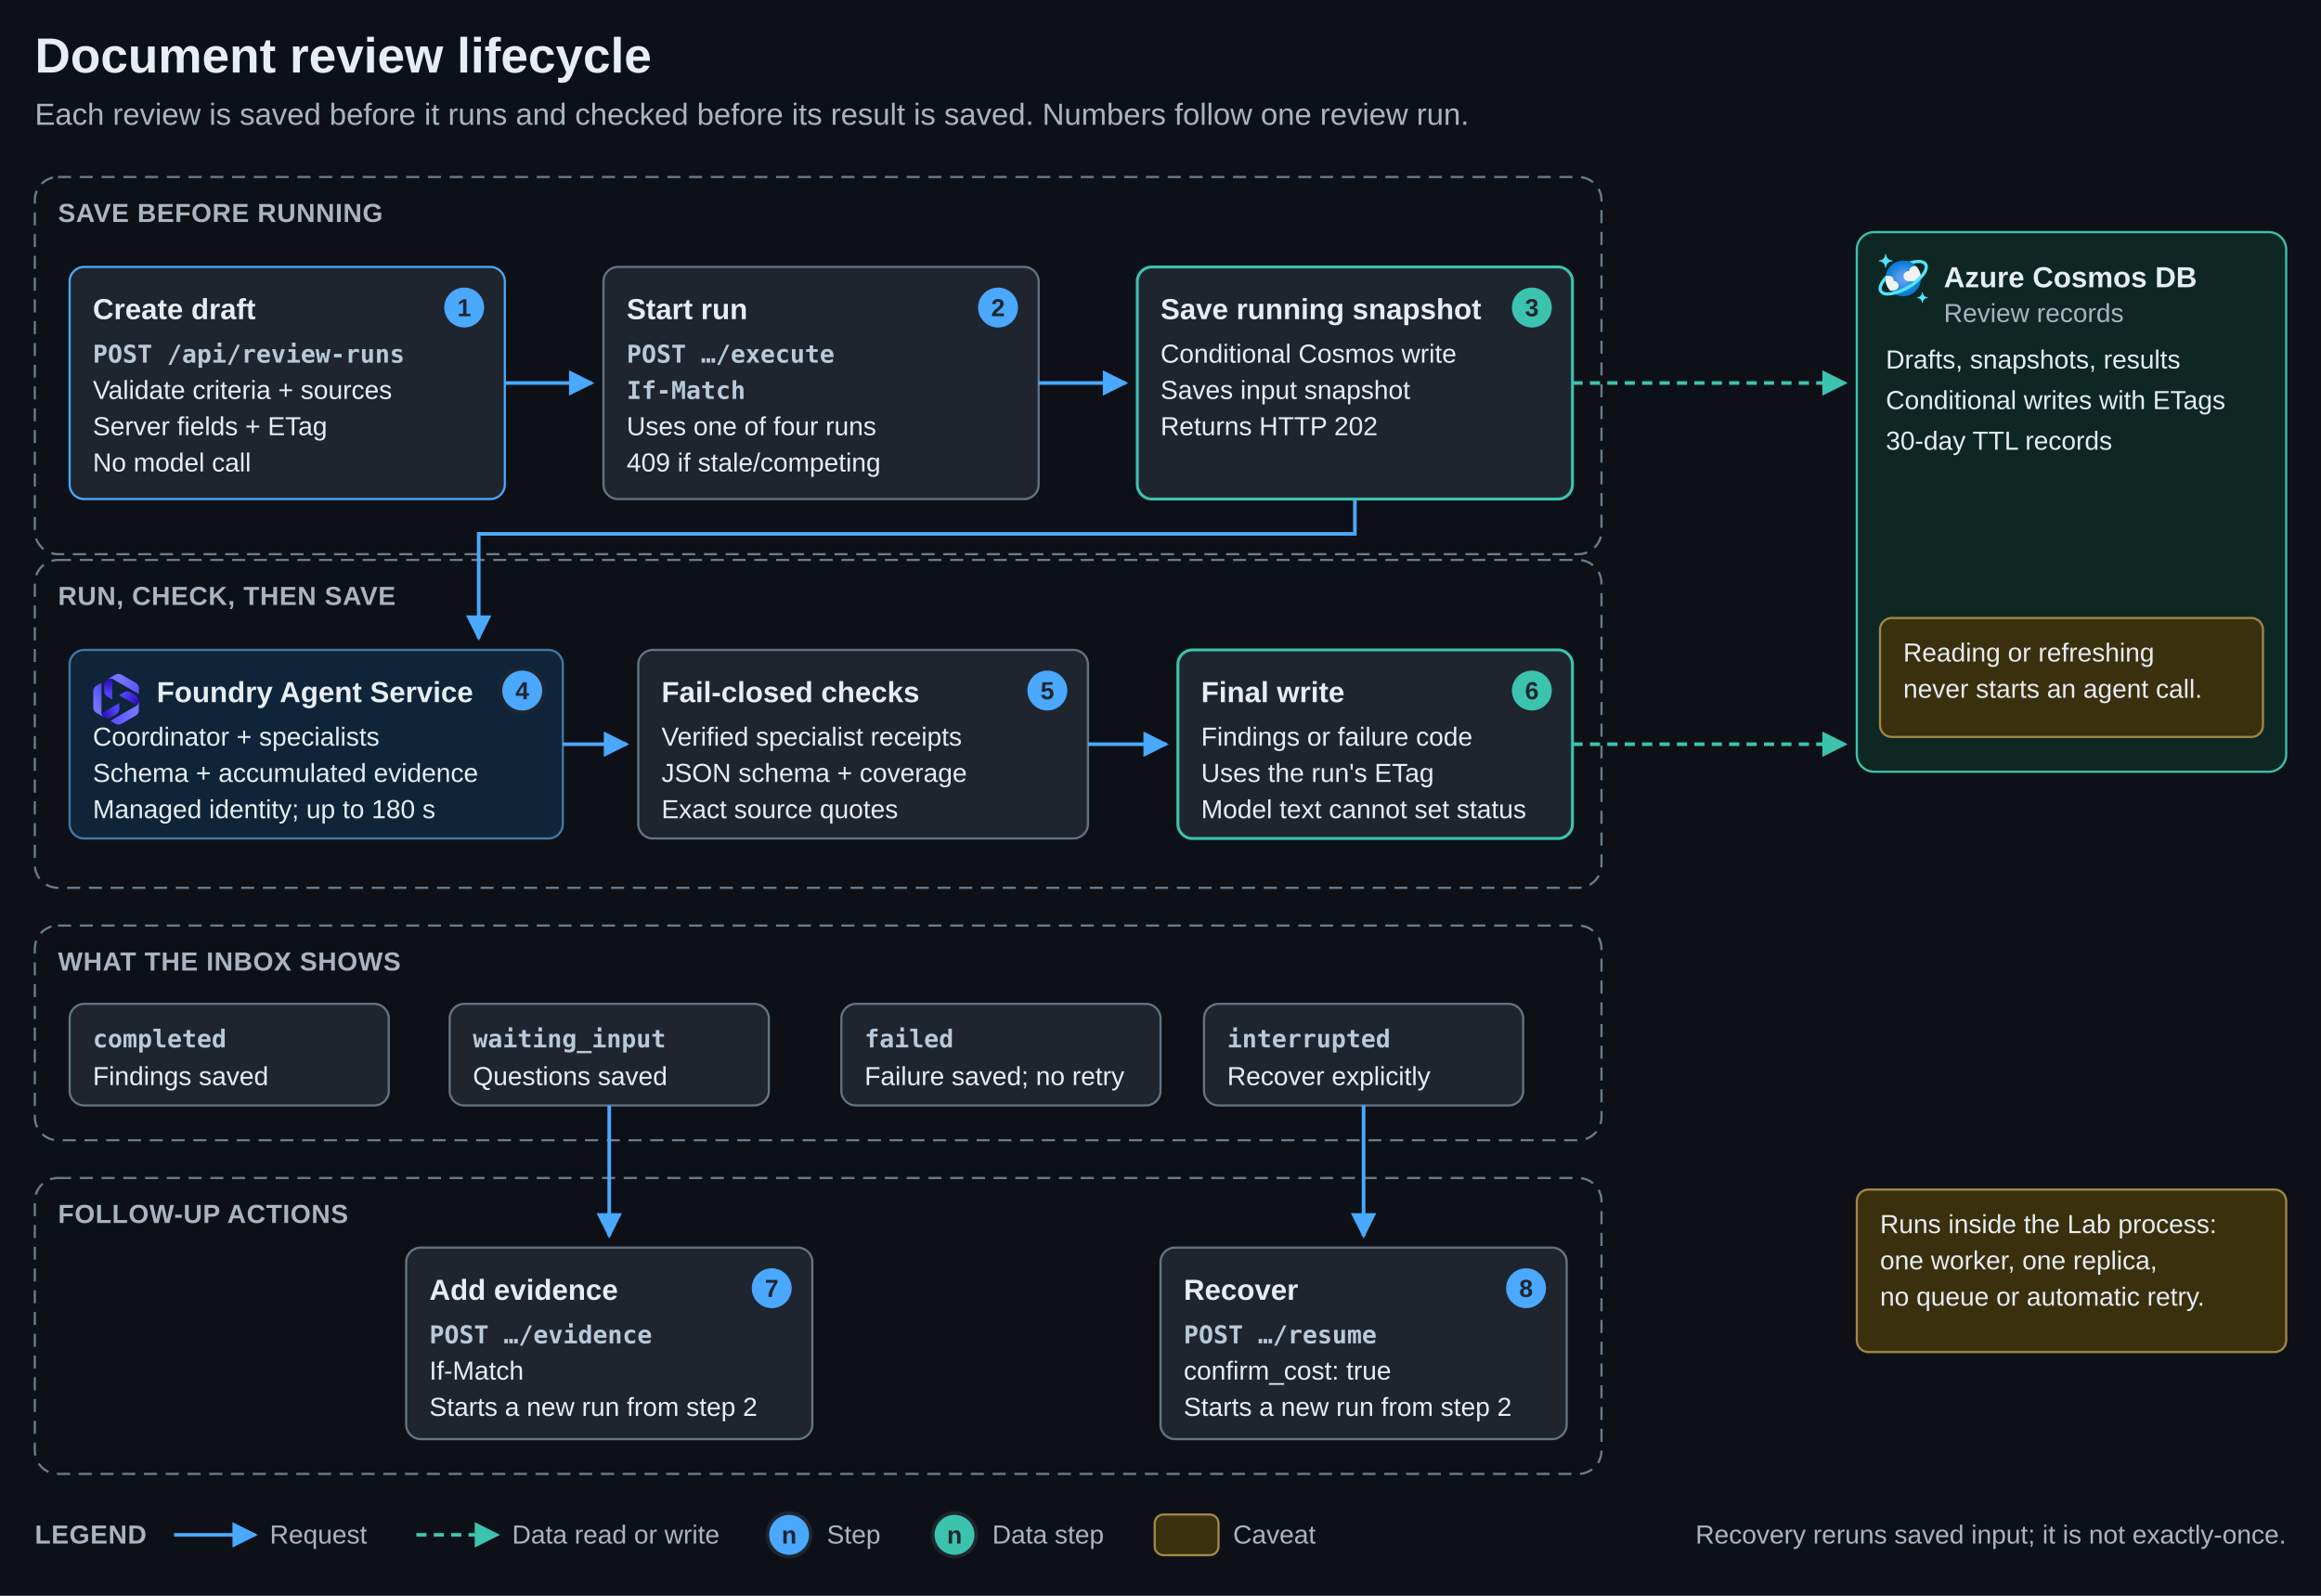
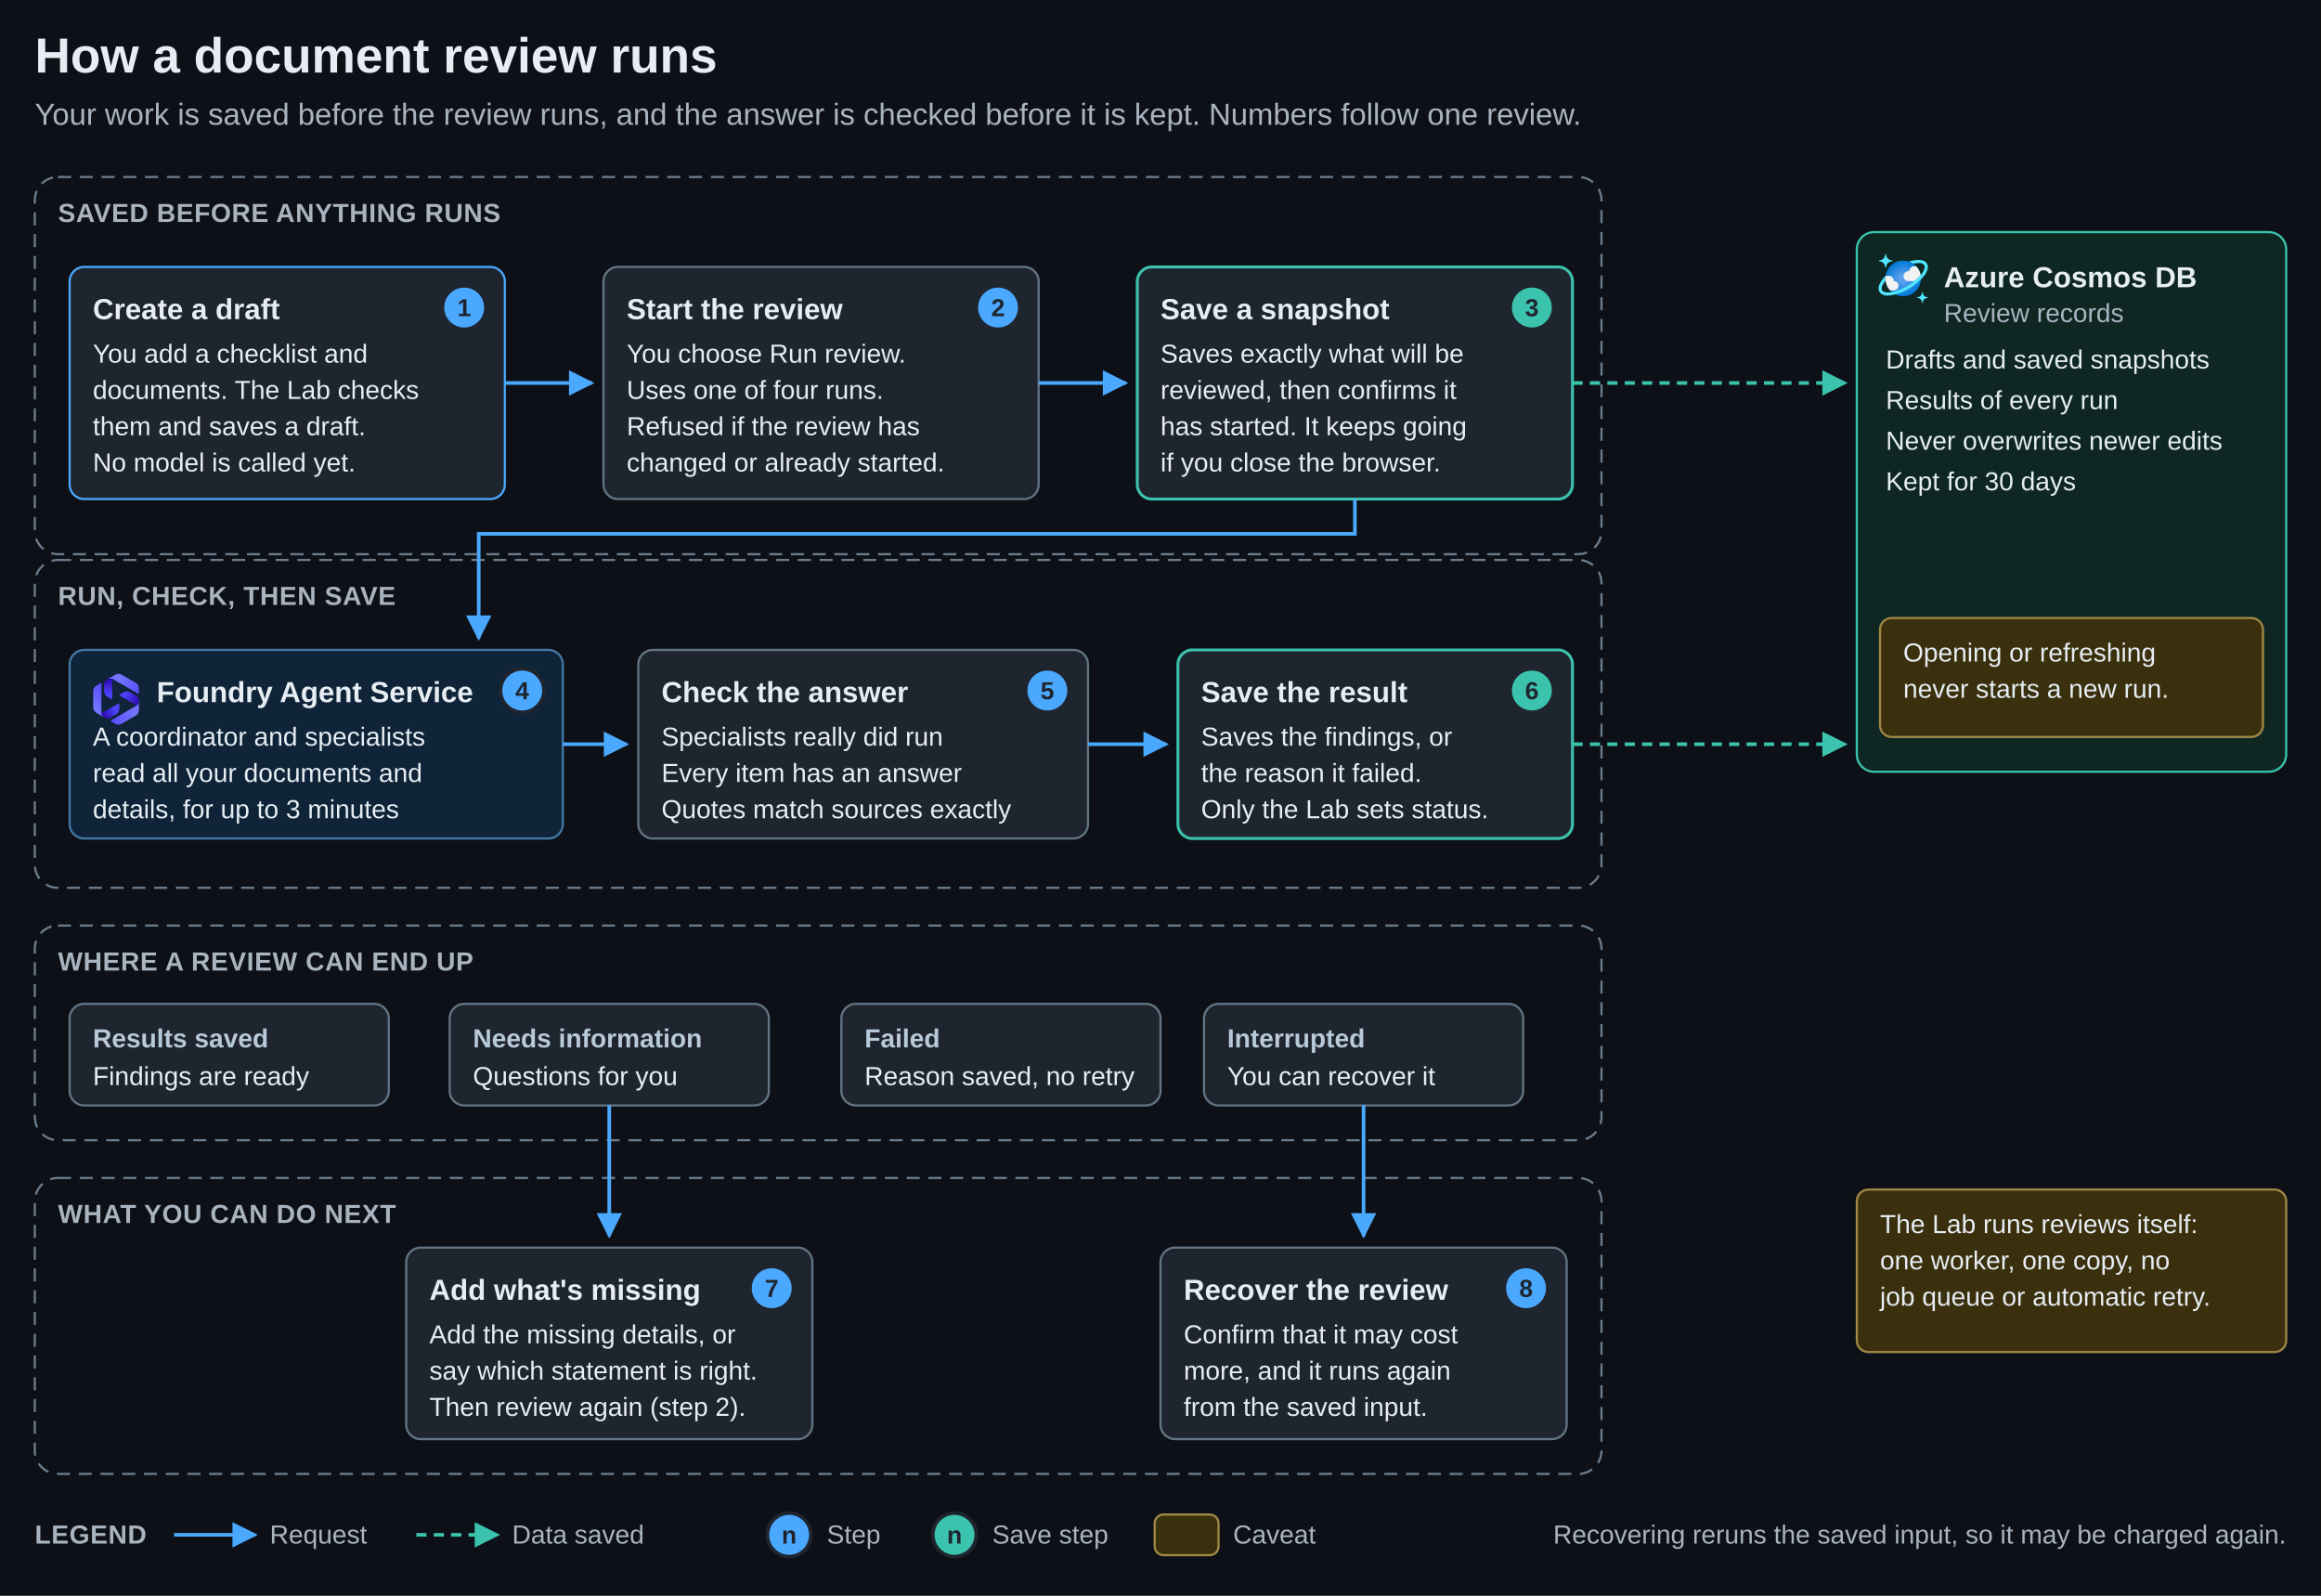
<svg xmlns="http://www.w3.org/2000/svg" width="1600" height="1100" viewBox="0 0 1600 1100" role="img" aria-labelledby="title desc" style="max-width:100%;height:auto">
  <defs>
    <marker id="blue" viewBox="0 0 10 10" refX="9" refY="5" markerWidth="7" markerHeight="7" orient="auto">
      <path d="M0 0L10 5L0 10z" fill="#4aa8ff" />
    </marker>
    <marker id="teal" viewBox="0 0 10 10" refX="9" refY="5" markerWidth="7" markerHeight="7" orient="auto">
      <path d="M0 0L10 5L0 10z" fill="#3cc3ae" />
    </marker>
    <style>
      text { font-family: 'Segoe UI', Arial, sans-serif; fill: #e6edf3; }
      .title { font-size: 34px; font-weight: 600; }
      .sub { font-size: 21px; fill: #a9b4c0; }
      .heading { font-size: 24px; font-weight: 600; }
      .name { font-size: 20px; font-weight: 600; }
      .body { font-size: 20px; }
      .detail { font-size: 18px; }
      .small { font-size: 18px; fill: #a9b4c0; }
      .pe { font-size: 18px; font-weight: 600; fill: #b8c9da; }
      .mono { font-family: Consolas, 'Cascadia Mono', monospace; font-size: 17px; font-weight: 600; fill: #b8c9da; }
      .cidr { font-family: Consolas, 'Cascadia Mono', monospace; font-size: 17px; fill: #a9b4c0; }
      .label { font-size: 18px; fill: #a9b4c0; font-weight: 600; }
      .boundary { font-size: 18px; font-weight: 600; fill: #a9b4c0; letter-spacing: 0.4px; }
      .num { font-family: 'Segoe UI', Arial, sans-serif; font-size: 17px; font-weight: 700; fill: #1f252e; }
      .request { fill: none; stroke: #4aa8ff; stroke-width: 2.5; marker-end: url(#blue); }
      .result { fill: none; stroke: #3cc3ae; stroke-width: 2.5; marker-end: url(#teal); }
      .data { fill: none; stroke: #3cc3ae; stroke-width: 2.5; stroke-dasharray: 7 5; marker-end: url(#teal); }
      .bus { fill: none; stroke: #3cc3ae; stroke-width: 2.5; stroke-dasharray: 7 5; }
      .line { fill: none; stroke: #4aa8ff; stroke-width: 2.5; }
      .link { fill: none; stroke: #6b7c8e; stroke-width: 2; }
    </style>
  </defs>
  <rect width="1600" height="1100" fill="#0d1117" />
-   <text x="24" y="50" class="title">Document review lifecycle</text>
-   <text x="24" y="86" class="sub">Each review is saved before it runs and checked before its result is saved. Numbers follow one review run.</text>
+   <text x="24" y="50" class="title">How a document review runs</text>
+   <text x="24" y="86" class="sub">Your work is saved before the review runs, and the answer is checked before it is kept. Numbers follow one review.</text>
  <rect x="1280" y="160" width="296" height="372" rx="12" fill="#0e2723" stroke="#3cc3ae" stroke-width="1.5" />
  <svg x="1294" y="174" width="36" height="36" viewBox="0 0 18 18">
    <defs>
      <radialGradient id="icon1-b25d0836-964a-4c84-8c20-855f66e8345e" cx="-105.006" cy="-10.409" r="5.954" gradientTransform="translate(117.739 19.644) scale(1.036 1.027)" gradientUnits="userSpaceOnUse">
        <stop offset="0.183" stop-color="#5ea0ef" />
        <stop offset="1" stop-color="#0078d4" />
      </radialGradient>
      <clipPath id="icon1-b36c7f5d-2ef1-4760-8a25-eeb9661f4e47">
        <path d="M14.969,7.53A6.137,6.137,0,1,1,7.574,2.987,6.137,6.137,0,0,1,14.969,7.53Z" fill="none" />
      </clipPath>
    </defs>
    <path d="M2.954,5.266a.175.175,0,0,1-.176-.176h0A2.012,2.012,0,0,0,.769,3.081a.176.176,0,0,1-.176-.175h0a.176.176,0,0,1,.176-.176A2.012,2.012,0,0,0,2.778.72.175.175,0,0,1,2.954.544h0A.175.175,0,0,1,3.13.72h0A2.012,2.012,0,0,0,5.139,2.729a.175.175,0,0,1,.176.176h0a.175.175,0,0,1-.176.176h0A2.011,2.011,0,0,0,3.13,5.09.177.177,0,0,1,2.954,5.266Z" fill="#50e6ff" />
    <path d="M15.611,17.456a.141.141,0,0,1-.141-.141h0a1.609,1.609,0,0,0-1.607-1.607.141.141,0,0,1-.141-.14h0a.141.141,0,0,1,.141-.141h0a1.608,1.608,0,0,0,1.607-1.607.141.141,0,0,1,.141-.141h0a.141.141,0,0,1,.141.141h0a1.608,1.608,0,0,0,1.607,1.607.141.141,0,1,1,0,.282h0a1.609,1.609,0,0,0-1.607,1.607A.141.141,0,0,1,15.611,17.456Z" fill="#50e6ff" />
    <g>
      <path d="M14.969,7.53A6.137,6.137,0,1,1,7.574,2.987,6.137,6.137,0,0,1,14.969,7.53Z" fill="url(#icon1-b25d0836-964a-4c84-8c20-855f66e8345e)" />
      <g clip-path="url(#icon1-b36c7f5d-2ef1-4760-8a25-eeb9661f4e47)">
        <path d="M5.709,13.115A1.638,1.638,0,1,0,5.714,9.84,1.307,1.307,0,0,0,5.721,9.7,1.651,1.651,0,0,0,4.06,8.064H2.832a6.251,6.251,0,0,0,1.595,5.051Z" fill="#f2f2f2" />
        <path d="M15.045,7.815c0-.015,0-.03-.007-.044a5.978,5.978,0,0,0-1.406-2.88,1.825,1.825,0,0,0-.289-.09,1.806,1.806,0,0,0-2.3,1.663,2,2,0,0,0-.2-.013,1.737,1.737,0,0,0-.581,3.374,1.451,1.451,0,0,0,.541.1h2.03A13.453,13.453,0,0,0,15.045,7.815Z" fill="#f2f2f2" />
      </g>
    </g>
    <path d="M17.191,3.832c-.629-1.047-2.1-1.455-4.155-1.149a14.606,14.606,0,0,0-2.082.452,6.456,6.456,0,0,1,1.528.767c.241-.053.483-.116.715-.151A7.49,7.49,0,0,1,14.3,3.662a2.188,2.188,0,0,1,1.959.725h0c.383.638.06,1.729-.886,3a16.723,16.723,0,0,1-4.749,4.051A16.758,16.758,0,0,1,4.8,13.7c-1.564.234-2.682,0-3.065-.636s-.06-1.73.886-2.995c.117-.157.146-.234.279-.392a6.252,6.252,0,0,1,.026-1.63A11.552,11.552,0,0,0,1.756,9.419C.517,11.076.181,12.566.809,13.613a3.165,3.165,0,0,0,2.9,1.249,8.434,8.434,0,0,0,1.251-.1,17.855,17.855,0,0,0,6.219-2.4,17.808,17.808,0,0,0,5.061-4.332C17.483,6.369,17.819,4.88,17.191,3.832Z" fill="#50e6ff" />
  </svg>
  <text x="1340" y="198" class="name">Azure Cosmos DB</text>
  <text x="1340" y="222" class="small">Review records</text>
-   <text x="1300" y="254" class="detail">Drafts, snapshots, results</text>
-   <text x="1300" y="282" class="detail">Conditional writes with ETags</text>
-   <text x="1300" y="310" class="detail">30-day TTL records</text>
+   <text x="1300" y="254" class="detail">Drafts and saved snapshots</text>
+   <text x="1300" y="282" class="detail">Results of every run</text>
+   <text x="1300" y="310" class="detail">Never overwrites newer edits</text>
+   <text x="1300" y="338" class="detail">Kept for 30 days</text>
  <rect x="24" y="122" width="1080" height="260" rx="16" fill="#0d1117" stroke="#6b7c8e" stroke-width="1.5" stroke-dasharray="9 6" />
-   <text x="40" y="153" class="boundary">SAVE BEFORE RUNNING</text>
+   <text x="40" y="153" class="boundary">SAVED BEFORE ANYTHING RUNS</text>
  <rect x="48" y="184" width="300" height="160" rx="10" fill="#1f252e" stroke="#4aa8ff" stroke-width="1.5" />
-   <text x="64" y="220" class="name">Create draft</text>
+   <text x="64" y="220" class="name">Create a draft</text>
  <circle cx="320" cy="212" r="15" fill="#4aa8ff" stroke="#1f252e" stroke-width="2.5" />
  <text x="320" y="218" class="num" text-anchor="middle">1</text>
-   <text x="64" y="250" class="mono">POST /api/review-runs</text>
-   <text x="64" y="275" class="detail">Validate criteria + sources</text>
-   <text x="64" y="300" class="detail">Server fields + ETag</text>
-   <text x="64" y="325" class="detail">No model call</text>
+   <text x="64" y="250" class="detail">You add a checklist and</text>
+   <text x="64" y="275" class="detail">documents. The Lab checks</text>
+   <text x="64" y="300" class="detail">them and saves a draft.</text>
+   <text x="64" y="325" class="detail">No model is called yet.</text>
  <rect x="416" y="184" width="300" height="160" rx="10" fill="#1f252e" stroke="#637484" stroke-width="1.5" />
-   <text x="432" y="220" class="name">Start run</text>
+   <text x="432" y="220" class="name">Start the review</text>
  <circle cx="688" cy="212" r="15" fill="#4aa8ff" stroke="#1f252e" stroke-width="2.5" />
  <text x="688" y="218" class="num" text-anchor="middle">2</text>
-   <text x="432" y="250" class="mono">POST …/execute</text>
-   <text x="432" y="275" class="mono">If-Match</text>
-   <text x="432" y="300" class="detail">Uses one of four runs</text>
-   <text x="432" y="325" class="detail">409 if stale/competing</text>
+   <text x="432" y="250" class="detail">You choose Run review.</text>
+   <text x="432" y="275" class="detail">Uses one of four runs.</text>
+   <text x="432" y="300" class="detail">Refused if the review has</text>
+   <text x="432" y="325" class="detail">changed or already started.</text>
  <rect x="784" y="184" width="300" height="160" rx="10" fill="#1f252e" stroke="#3cc3ae" stroke-width="2" />
-   <text x="800" y="220" class="name">Save running snapshot</text>
+   <text x="800" y="220" class="name">Save a snapshot</text>
  <circle cx="1056" cy="212" r="15" fill="#3cc3ae" stroke="#1f252e" stroke-width="2.5" />
  <text x="1056" y="218" class="num" text-anchor="middle">3</text>
-   <text x="800" y="250" class="detail">Conditional Cosmos write</text>
-   <text x="800" y="275" class="detail">Saves input snapshot</text>
-   <text x="800" y="300" class="detail">Returns HTTP 202</text>
+   <text x="800" y="250" class="detail">Saves exactly what will be</text>
+   <text x="800" y="275" class="detail">reviewed, then confirms it</text>
+   <text x="800" y="300" class="detail">has started. It keeps going</text>
+   <text x="800" y="325" class="detail">if you close the browser.</text>
  <path d="M348 264H408" class="request" />
  <path d="M716 264H776" class="request" />
  <path d="M1084 264H1272" class="data" />
  <rect x="24" y="386" width="1080" height="226" rx="16" fill="#0d1117" stroke="#6b7c8e" stroke-width="1.5" stroke-dasharray="9 6" />
  <text x="40" y="417" class="boundary">RUN, CHECK, THEN SAVE</text>
  <path d="M934 344V368H330V440" class="request" />
  <rect x="48" y="448" width="340" height="130" rx="10" fill="#0f2438" stroke="#4278a6" stroke-width="1.5" />
  <svg x="62" y="464" width="36" height="36" viewBox="0 0 18 18">
    <defs>
      <linearGradient id="icon2-uuid-c41a1b5d-c3ee-4413-bef2-f5a072ba936e" x1="7.28" y1="272.84" x2=".39" y2="267.87" gradientTransform="translate(0 280) scale(1 -1)" gradientUnits="userSpaceOnUse">
        <stop offset="0" stop-color="#4f42fd" />
        <stop offset=".8" stop-color="#7274ff" />
      </linearGradient>
      <linearGradient id="icon2-uuid-7a8397bb-f82e-4b4e-8fb1-c49dc20eae52" x1="10.19" y1="268.41" x2="4.38" y2="265.16" gradientTransform="translate(0 280) scale(1 -1)" gradientUnits="userSpaceOnUse">
        <stop offset=".25" stop-color="#4f42fd" />
        <stop offset="1" stop-color="#2c08ac" />
      </linearGradient>
      <linearGradient id="icon2-uuid-364cb38b-25e6-4d45-a5f3-7f7567cf1947" x1="17.43" y1="267.02" x2="5.08" y2="264.98" gradientTransform="translate(0 280) scale(1 -1)" gradientUnits="userSpaceOnUse">
        <stop offset=".2" stop-color="#7274ff" />
        <stop offset="1" stop-color="#4f42fd" />
      </linearGradient>
      <linearGradient id="icon2-uuid-fb32e334-867d-4ede-bed1-56aecae762cb" x1="10.15" y1="273.41" x2="16.87" y2="269.71" gradientTransform="translate(0 280) scale(1 -1)" gradientUnits="userSpaceOnUse">
        <stop offset=".25" stop-color="#4f42fd" />
        <stop offset="1" stop-color="#2c08ac" />
      </linearGradient>
      <linearGradient id="icon2-uuid-257bedeb-cb4e-48ec-978d-667d943d4887" x1="17.68" y1="270.57" x2="8.68" y2="279.43" gradientTransform="translate(0 280) scale(1 -1)" gradientUnits="userSpaceOnUse">
        <stop offset="0" stop-color="#4f42fd" />
        <stop offset=".8" stop-color="#7274ff" />
      </linearGradient>
      <linearGradient id="icon2-uuid-d24b3f2b-55bd-4731-8d82-2ccb3a949da7" x1="6.64" y1="271.02" x2="6.64" y2="278.12" gradientTransform="translate(0 280) scale(1 -1)" gradientUnits="userSpaceOnUse">
        <stop offset=".25" stop-color="#4f42fd" />
        <stop offset="1" stop-color="#2c08ac" />
      </linearGradient>
    </defs>
    <path d="M5.02,15.31l-2.82-1.63c-.66-.38-1.06-1.08-1.06-1.83v-5.69c0-.76.4-1.46,1.06-1.83l1.53-.88c.1-.06.24.01.24.14v9.91c0,.37.1.73.28,1.04.18.32.45.59.78.78h0Z" fill="url(#icon2-uuid-c41a1b5d-c3ee-4413-bef2-f5a072ba936e)" />
    <path d="M10.14,10.59v1.76c0,.76-.4,1.46-1.06,1.83l-1.94,1.12c-.65.38-1.46.38-2.12,0-.33-.19-.59-.46-.78-.78-.18-.31-.28-.67-.28-1.04v-.42c0,.36.39.59.71.4l5.23-3.02c.1-.06.24.01.24.14Z" fill="url(#icon2-uuid-7a8397bb-f82e-4b4e-8fb1-c49dc20eae52)" />
    <path d="M16.86,9.53v3.26c0,.76-.4,1.46-1.06,1.83l-4.93,2.84c-.65.38-1.46.38-2.12,0l-1.53-.88c-.1-.06-.1-.21,0-.27l8.59-4.96c.32-.19.58-.45.76-.77.18-.32.28-.68.28-1.06Z" fill="url(#icon2-uuid-364cb38b-25e6-4d45-a5f3-7f7567cf1947)" />
    <path d="M10.22,7.46l1.53-.88c.65-.38,1.46-.38,2.12,0l1.94,1.12c.65.38,1.06,1.08,1.06,1.83,0,.38-.1.74-.28,1.06-.18.31-.44.58-.76.77l-.36.21c.31-.18.31-.63,0-.81l-5.23-3.02c-.1-.06-.1-.21,0-.27Z" fill="url(#icon2-uuid-fb32e334-867d-4ede-bed1-56aecae762cb)" />
    <path d="M5.94,2.16l2.82-1.63c.66-.38,1.46-.38,2.12,0l4.93,2.84c.65.38,1.06,1.08,1.06,1.83v1.76c0,.12-.13.2-.24.14L8.04,2.16c-.32-.18-.68-.28-1.05-.28-.37,0-.73.09-1.06.28h0Z" fill="url(#icon2-uuid-257bedeb-cb4e-48ec-978d-667d943d4887)" />
    <path d="M7.47,8.95l-1.53-.88c-.66-.38-1.06-1.08-1.06-1.83v-2.24c0-.76.4-1.46,1.06-1.83.33-.19.69-.28,1.06-.28s.72.09,1.04.28l.36.21c-.31-.18-.7.05-.7.41v6.04c0,.12-.13.2-.24.14h0Z" fill="url(#icon2-uuid-d24b3f2b-55bd-4731-8d82-2ccb3a949da7)" />
  </svg>
  <text x="108" y="484" class="name">Foundry Agent Service</text>
  <circle cx="360" cy="476" r="15" fill="#4aa8ff" stroke="#1f252e" stroke-width="2.5" />
  <text x="360" y="482" class="num" text-anchor="middle">4</text>
-   <text x="64" y="514" class="detail">Coordinator + specialists</text>
-   <text x="64" y="539" class="detail">Schema + accumulated evidence</text>
-   <text x="64" y="564" class="detail">Managed identity; up to 180 s</text>
+   <text x="64" y="514" class="detail">A coordinator and specialists</text>
+   <text x="64" y="539" class="detail">read all your documents and</text>
+   <text x="64" y="564" class="detail">details, for up to 3 minutes</text>
  <rect x="440" y="448" width="310" height="130" rx="10" fill="#1f252e" stroke="#637484" stroke-width="1.5" />
-   <text x="456" y="484" class="name">Fail-closed checks</text>
+   <text x="456" y="484" class="name">Check the answer</text>
  <circle cx="722" cy="476" r="15" fill="#4aa8ff" stroke="#1f252e" stroke-width="2.5" />
  <text x="722" y="482" class="num" text-anchor="middle">5</text>
-   <text x="456" y="514" class="detail">Verified specialist receipts</text>
-   <text x="456" y="539" class="detail">JSON schema + coverage</text>
-   <text x="456" y="564" class="detail">Exact source quotes</text>
+   <text x="456" y="514" class="detail">Specialists really did run</text>
+   <text x="456" y="539" class="detail">Every item has an answer</text>
+   <text x="456" y="564" class="detail">Quotes match sources exactly</text>
  <rect x="812" y="448" width="272" height="130" rx="10" fill="#1f252e" stroke="#3cc3ae" stroke-width="2" />
-   <text x="828" y="484" class="name">Final write</text>
+   <text x="828" y="484" class="name">Save the result</text>
  <circle cx="1056" cy="476" r="15" fill="#3cc3ae" stroke="#1f252e" stroke-width="2.5" />
  <text x="1056" y="482" class="num" text-anchor="middle">6</text>
-   <text x="828" y="514" class="detail">Findings or failure code</text>
-   <text x="828" y="539" class="detail">Uses the run's ETag</text>
-   <text x="828" y="564" class="detail">Model text cannot set status</text>
+   <text x="828" y="514" class="detail">Saves the findings, or</text>
+   <text x="828" y="539" class="detail">the reason it failed.</text>
+   <text x="828" y="564" class="detail">Only the Lab sets status.</text>
  <path d="M388 513H432" class="request" />
  <path d="M750 513H804" class="request" />
  <path d="M1084 513H1272" class="data" />
  <rect x="24" y="638" width="1080" height="148" rx="16" fill="#0d1117" stroke="#6b7c8e" stroke-width="1.5" stroke-dasharray="9 6" />
-   <text x="40" y="669" class="boundary">WHAT THE INBOX SHOWS</text>
+   <text x="40" y="669" class="boundary">WHERE A REVIEW CAN END UP</text>
  <rect x="48" y="692" width="220" height="70" rx="10" fill="#1f252e" stroke="#637484" stroke-width="1.5" />
-   <text x="64" y="722" class="mono">completed</text>
-   <text x="64" y="748" class="detail">Findings saved</text>
+   <text x="64" y="722" class="pe">Results saved</text>
+   <text x="64" y="748" class="detail">Findings are ready</text>
  <rect x="310" y="692" width="220" height="70" rx="10" fill="#1f252e" stroke="#637484" stroke-width="1.5" />
-   <text x="326" y="722" class="mono">waiting_input</text>
-   <text x="326" y="748" class="detail">Questions saved</text>
+   <text x="326" y="722" class="pe">Needs information</text>
+   <text x="326" y="748" class="detail">Questions for you</text>
  <rect x="580" y="692" width="220" height="70" rx="10" fill="#1f252e" stroke="#637484" stroke-width="1.5" />
-   <text x="596" y="722" class="mono">failed</text>
-   <text x="596" y="748" class="detail">Failure saved; no retry</text>
+   <text x="596" y="722" class="pe">Failed</text>
+   <text x="596" y="748" class="detail">Reason saved, no retry</text>
  <rect x="830" y="692" width="220" height="70" rx="10" fill="#1f252e" stroke="#637484" stroke-width="1.5" />
-   <text x="846" y="722" class="mono">interrupted</text>
-   <text x="846" y="748" class="detail">Recover explicitly</text>
+   <text x="846" y="722" class="pe">Interrupted</text>
+   <text x="846" y="748" class="detail">You can recover it</text>
  <rect x="24" y="812" width="1080" height="204" rx="16" fill="#0d1117" stroke="#6b7c8e" stroke-width="1.5" stroke-dasharray="9 6" />
-   <text x="40" y="843" class="boundary">FOLLOW-UP ACTIONS</text>
+   <text x="40" y="843" class="boundary">WHAT YOU CAN DO NEXT</text>
  <rect x="280" y="860" width="280" height="132" rx="10" fill="#1f252e" stroke="#637484" stroke-width="1.5" />
-   <text x="296" y="896" class="name">Add evidence</text>
+   <text x="296" y="896" class="name">Add what's missing</text>
  <circle cx="532" cy="888" r="15" fill="#4aa8ff" stroke="#1f252e" stroke-width="2.5" />
  <text x="532" y="894" class="num" text-anchor="middle">7</text>
-   <text x="296" y="926" class="mono">POST …/evidence</text>
-   <text x="296" y="951" class="detail">If-Match</text>
-   <text x="296" y="976" class="detail">Starts a new run from step 2</text>
+   <text x="296" y="926" class="detail">Add the missing details, or</text>
+   <text x="296" y="951" class="detail">say which statement is right.</text>
+   <text x="296" y="976" class="detail">Then review again (step 2).</text>
  <rect x="800" y="860" width="280" height="132" rx="10" fill="#1f252e" stroke="#637484" stroke-width="1.5" />
-   <text x="816" y="896" class="name">Recover</text>
+   <text x="816" y="896" class="name">Recover the review</text>
  <circle cx="1052" cy="888" r="15" fill="#4aa8ff" stroke="#1f252e" stroke-width="2.5" />
  <text x="1052" y="894" class="num" text-anchor="middle">8</text>
-   <text x="816" y="926" class="mono">POST …/resume</text>
-   <text x="816" y="951" class="detail">confirm_cost: true</text>
-   <text x="816" y="976" class="detail">Starts a new run from step 2</text>
+   <text x="816" y="926" class="detail">Confirm that it may cost</text>
+   <text x="816" y="951" class="detail">more, and it runs again</text>
+   <text x="816" y="976" class="detail">from the saved input.</text>
  <path d="M420 762V852" class="request" />
  <path d="M940 762V852" class="request" />
  <rect x="1296" y="426" width="264" height="82" rx="8" fill="#3b300d" stroke="#a08845" stroke-width="1.5" />
-   <text x="1312" y="456" class="detail">Reading or refreshing</text>
-   <text x="1312" y="481" class="detail">never starts an agent call.</text>
+   <text x="1312" y="456" class="detail">Opening or refreshing</text>
+   <text x="1312" y="481" class="detail">never starts a new run.</text>
  <rect x="1280" y="820" width="296" height="112" rx="8" fill="#3b300d" stroke="#a08845" stroke-width="1.5" />
-   <text x="1296" y="850" class="detail">Runs inside the Lab process:</text>
-   <text x="1296" y="875" class="detail">one worker, one replica,</text>
-   <text x="1296" y="900" class="detail">no queue or automatic retry.</text>
+   <text x="1296" y="850" class="detail">The Lab runs reviews itself:</text>
+   <text x="1296" y="875" class="detail">one worker, one copy, no</text>
+   <text x="1296" y="900" class="detail">job queue or automatic retry.</text>
  <text x="24" y="1064" class="boundary">LEGEND</text>
  <path d="M120 1058H176" class="request" />
  <text x="186" y="1064" class="small">Request</text>
  <path d="M287 1058H343" class="data" />
-   <text x="353" y="1064" class="small">Data read or write</text>
+   <text x="353" y="1064" class="small">Data saved</text>
  <circle cx="544" cy="1058" r="15" fill="#4aa8ff" stroke="#1f252e" stroke-width="2.5" />
  <text x="544" y="1064" class="num" text-anchor="middle">n</text>
  <text x="570" y="1064" class="small">Step</text>
  <circle cx="658" cy="1058" r="15" fill="#3cc3ae" stroke="#1f252e" stroke-width="2.5" />
  <text x="658" y="1064" class="num" text-anchor="middle">n</text>
-   <text x="684" y="1064" class="small">Data step</text>
+   <text x="684" y="1064" class="small">Save step</text>
  <rect x="796" y="1044" width="44" height="28" rx="6" fill="#3b300d" stroke="#a08845" stroke-width="1.5" />
  <text x="850" y="1064" class="small">Caveat</text>
-   <text x="1576" y="1064" class="small" text-anchor="end">Recovery reruns saved input; it is not exactly-once.</text>
+   <text x="1576" y="1064" class="small" text-anchor="end">Recovering reruns the saved input, so it may be charged again.</text>
</svg>
